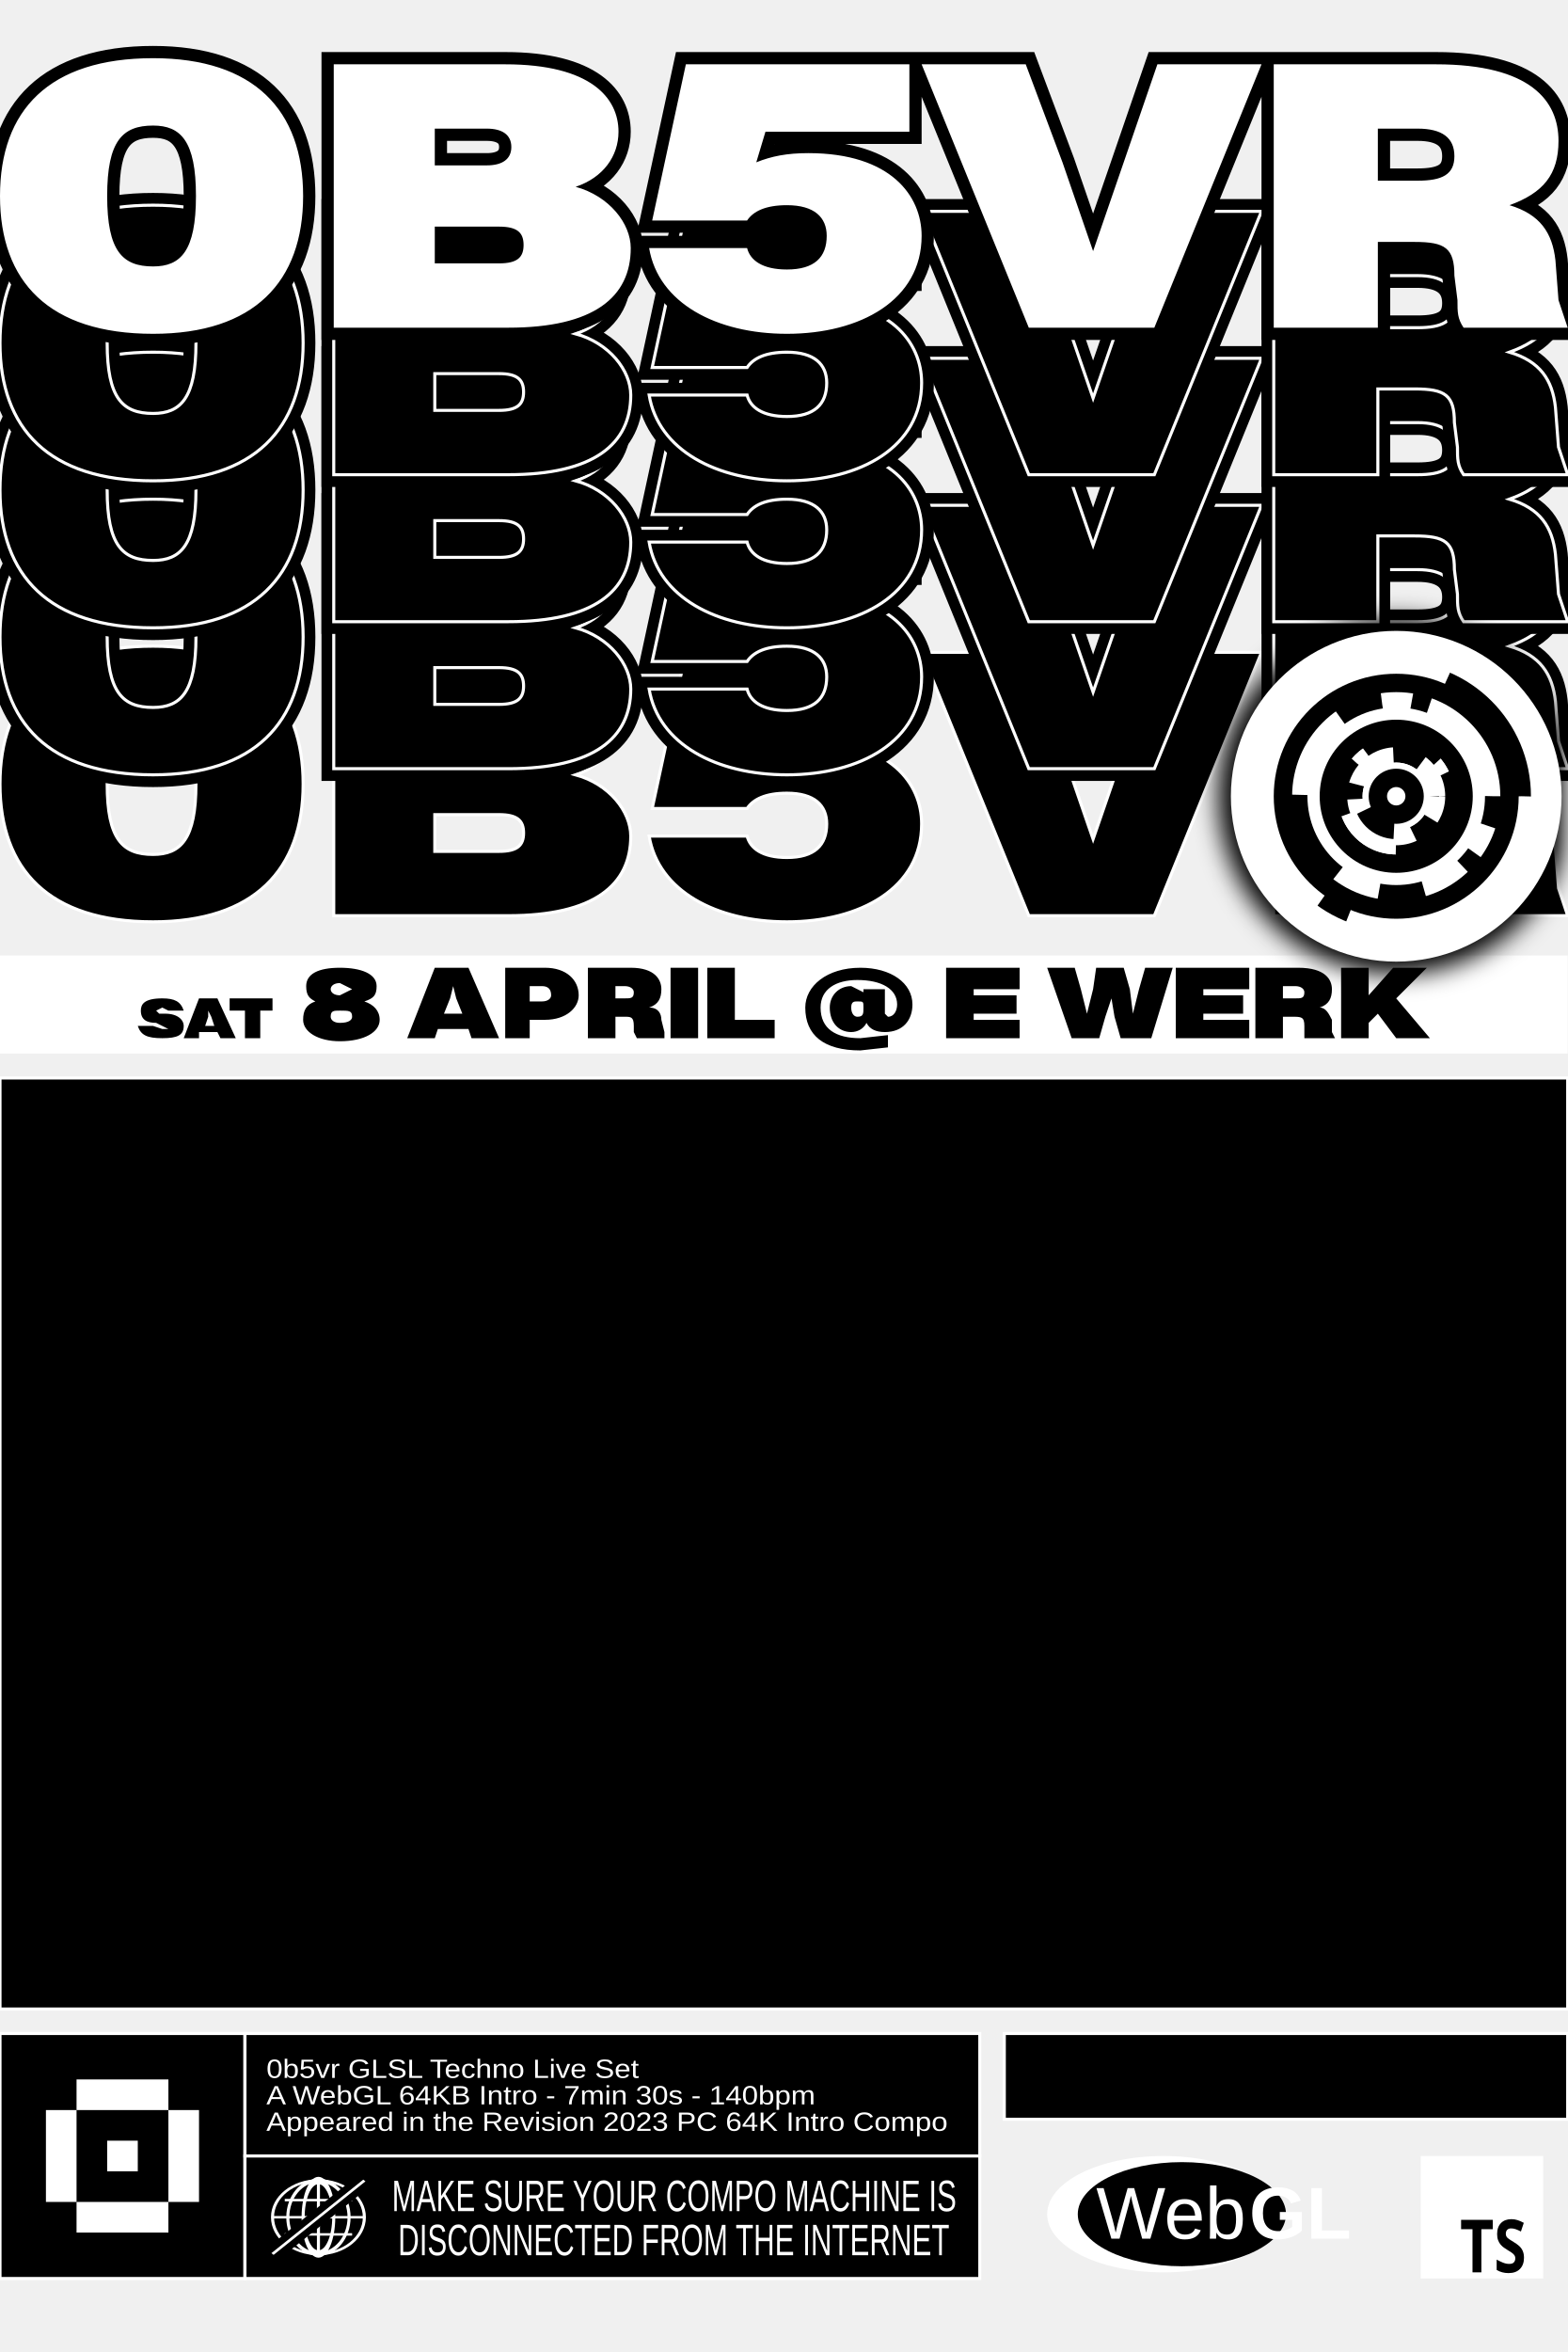
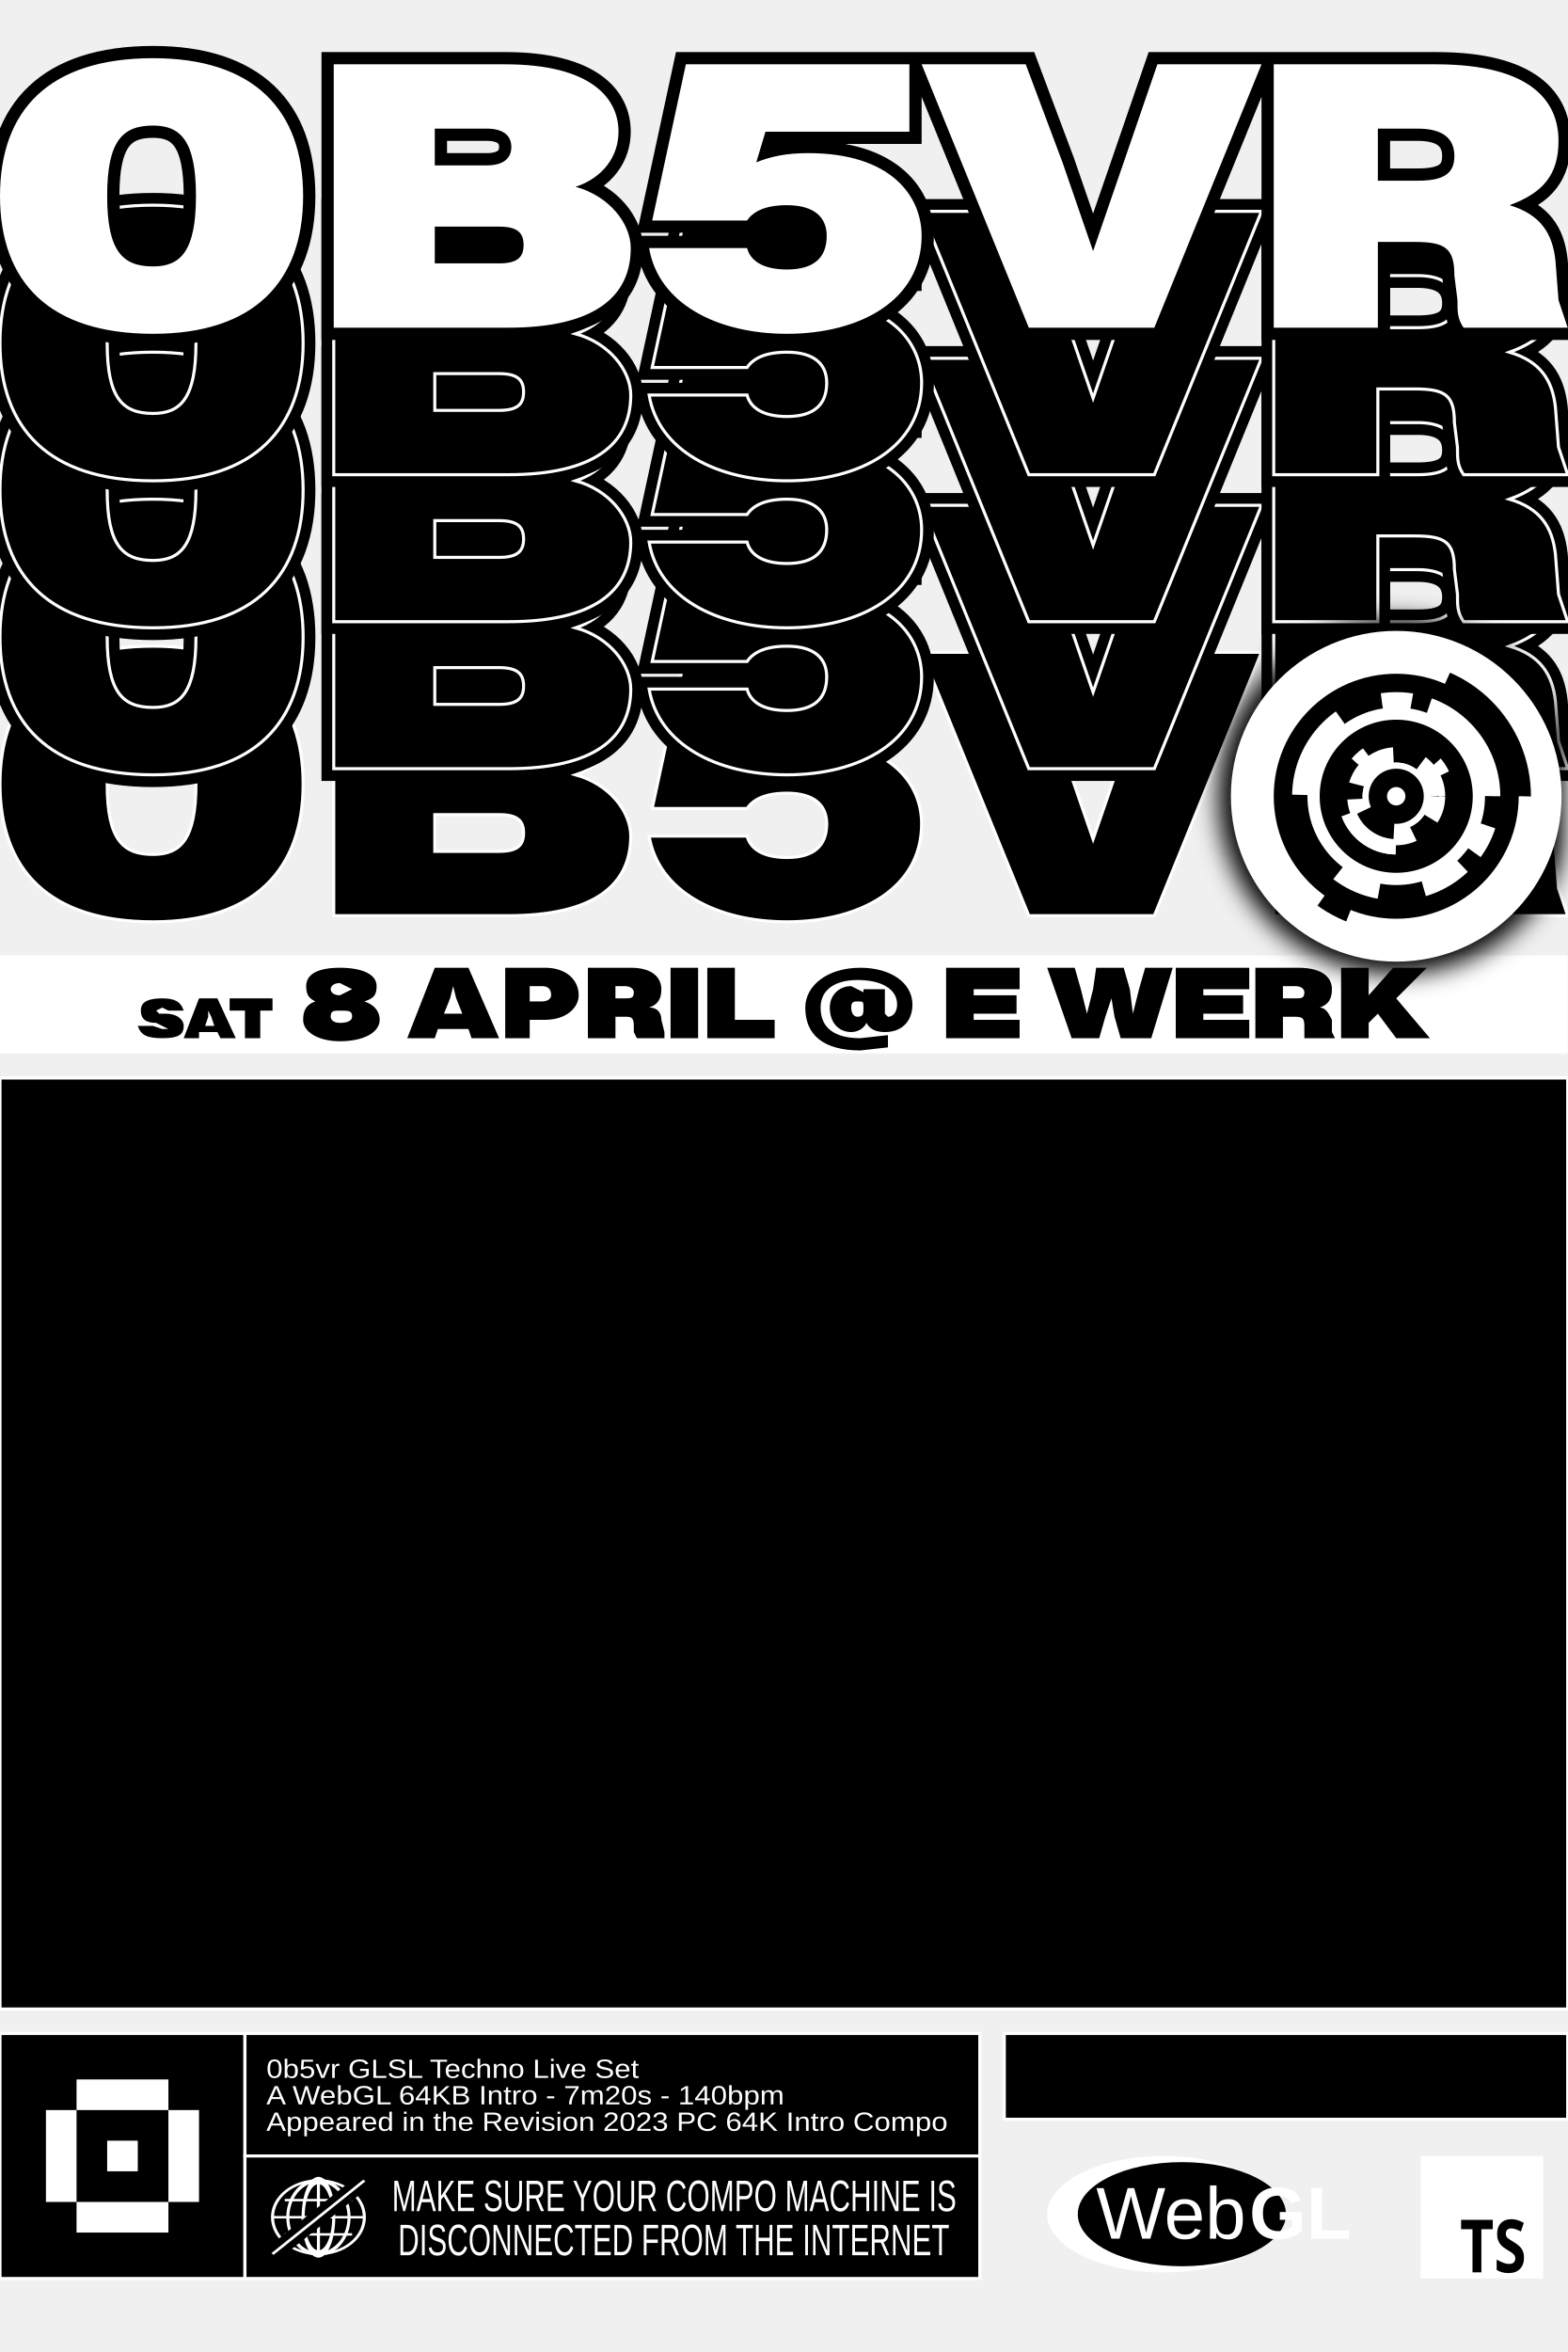
<svg xmlns="http://www.w3.org/2000/svg" viewBox="0 0 512 768" fill="#fff" font-size="24" font-family="Arial">
  <filter id="f">
    <feGaussianBlur stdDeviation="4" />
  </filter>
  <g transform="translate(0 192)" id="4">
    <path d="M50 109C16 109 0 92 0 64s16-45 50-45c33 0 49 17 49 45s-16 45-49 45Zm0-22c9 0 14-5 14-23s-5-23-14-23c-10 0-15 5-15 23s5 23 15 23Zm138-26c11 3 18 12 18 20 0 16-12 26-40 26h-57V21h56c28 0 37 11 37 22 0 8-5 15-14 18Zm-25 25c6 0 8-2 8-6s-2-6-8-6h-21v12h21Zm-4-44h-17v12h17c5 0 8-2 8-6s-3-6-8-6Zm105 8c27 0 37 14 37 27 0 21-20 32-44 32-23 0-42-10-45-28h32c1 4 5 7 13 7 9 0 13-4 13-11 0-6-4-10-13-10-7 0-11 2-13 5h-31l11-51h73v22h-47l-3 10c5-2 10-3 17-3Zm114-29h34l-35 86h-41l-35-86h34l12 32 10 29 10-29 11-32Zm131 77 3 9h-34c-2-3-2-5-2-9l-1-8c0-9-3-11-13-11h-12v28h-34V21h53c31 0 40 12 40 25 0 11-5 17-16 21 10 3 14 9 15 18l1 13Zm-46-39c8 0 12-2 12-8s-4-9-12-9h-13v17h13Z" fill="#000" stroke="#fff" />
  </g>
  <g transform="translate(0 144)" id="3">
    <path d="M50 109C16 109 0 92 0 64s16-45 50-45c33 0 49 17 49 45s-16 45-49 45Zm0-22c9 0 14-5 14-23s-5-23-14-23c-10 0-15 5-15 23s5 23 15 23Zm138-26c11 3 18 12 18 20 0 16-12 26-40 26h-57V21h56c28 0 37 11 37 22 0 8-5 15-14 18Zm-25 25c6 0 8-2 8-6s-2-6-8-6h-21v12h21Zm-4-44h-17v12h17c5 0 8-2 8-6s-3-6-8-6Zm105 8c27 0 37 14 37 27 0 21-20 32-44 32-23 0-42-10-45-28h32c1 4 5 7 13 7 9 0 13-4 13-11 0-6-4-10-13-10-7 0-11 2-13 5h-31l11-51h73v22h-47l-3 10c5-2 10-3 17-3Zm114-29h34l-35 86h-41l-35-86h34l12 32 10 29 10-29 11-32Zm131 77 3 9h-34c-2-3-2-5-2-9l-1-8c0-9-3-11-13-11h-12v28h-34V21h53c31 0 40 12 40 25 0 11-5 17-16 21 10 3 14 9 15 18l1 13Zm-46-39c8 0 12-2 12-8s-4-9-12-9h-13v17h13Z" stroke-width="8" stroke="#000" />
    <path d="M50 109C16 109 0 92 0 64s16-45 50-45c33 0 49 17 49 45s-16 45-49 45Zm0-22c9 0 14-5 14-23s-5-23-14-23c-10 0-15 5-15 23s5 23 15 23Zm138-26c11 3 18 12 18 20 0 16-12 26-40 26h-57V21h56c28 0 37 11 37 22 0 8-5 15-14 18Zm-25 25c6 0 8-2 8-6s-2-6-8-6h-21v12h21Zm-4-44h-17v12h17c5 0 8-2 8-6s-3-6-8-6Zm105 8c27 0 37 14 37 27 0 21-20 32-44 32-23 0-42-10-45-28h32c1 4 5 7 13 7 9 0 13-4 13-11 0-6-4-10-13-10-7 0-11 2-13 5h-31l11-51h73v22h-47l-3 10c5-2 10-3 17-3Zm114-29h34l-35 86h-41l-35-86h34l12 32 10 29 10-29 11-32Zm131 77 3 9h-34c-2-3-2-5-2-9l-1-8c0-9-3-11-13-11h-12v28h-34V21h53c31 0 40 12 40 25 0 11-5 17-16 21 10 3 14 9 15 18l1 13Zm-46-39c8 0 12-2 12-8s-4-9-12-9h-13v17h13Z" fill="#000" stroke="#fff" />
  </g>
  <g transform="translate(0 96)" id="2">
    <path d="M50 109C16 109 0 92 0 64s16-45 50-45c33 0 49 17 49 45s-16 45-49 45Zm0-22c9 0 14-5 14-23s-5-23-14-23c-10 0-15 5-15 23s5 23 15 23Zm138-26c11 3 18 12 18 20 0 16-12 26-40 26h-57V21h56c28 0 37 11 37 22 0 8-5 15-14 18Zm-25 25c6 0 8-2 8-6s-2-6-8-6h-21v12h21Zm-4-44h-17v12h17c5 0 8-2 8-6s-3-6-8-6Zm105 8c27 0 37 14 37 27 0 21-20 32-44 32-23 0-42-10-45-28h32c1 4 5 7 13 7 9 0 13-4 13-11 0-6-4-10-13-10-7 0-11 2-13 5h-31l11-51h73v22h-47l-3 10c5-2 10-3 17-3Zm114-29h34l-35 86h-41l-35-86h34l12 32 10 29 10-29 11-32Zm131 77 3 9h-34c-2-3-2-5-2-9l-1-8c0-9-3-11-13-11h-12v28h-34V21h53c31 0 40 12 40 25 0 11-5 17-16 21 10 3 14 9 15 18l1 13Zm-46-39c8 0 12-2 12-8s-4-9-12-9h-13v17h13Z" stroke-width="8" stroke="#000" />
    <path d="M50 109C16 109 0 92 0 64s16-45 50-45c33 0 49 17 49 45s-16 45-49 45Zm0-22c9 0 14-5 14-23s-5-23-14-23c-10 0-15 5-15 23s5 23 15 23Zm138-26c11 3 18 12 18 20 0 16-12 26-40 26h-57V21h56c28 0 37 11 37 22 0 8-5 15-14 18Zm-25 25c6 0 8-2 8-6s-2-6-8-6h-21v12h21Zm-4-44h-17v12h17c5 0 8-2 8-6s-3-6-8-6Zm105 8c27 0 37 14 37 27 0 21-20 32-44 32-23 0-42-10-45-28h32c1 4 5 7 13 7 9 0 13-4 13-11 0-6-4-10-13-10-7 0-11 2-13 5h-31l11-51h73v22h-47l-3 10c5-2 10-3 17-3Zm114-29h34l-35 86h-41l-35-86h34l12 32 10 29 10-29 11-32Zm131 77 3 9h-34c-2-3-2-5-2-9l-1-8c0-9-3-11-13-11h-12v28h-34V21h53c31 0 40 12 40 25 0 11-5 17-16 21 10 3 14 9 15 18l1 13Zm-46-39c8 0 12-2 12-8s-4-9-12-9h-13v17h13Z" fill="#000" stroke="#fff" />
  </g>
  <g transform="translate(0 48)" id="1">
    <path d="M50 109C16 109 0 92 0 64s16-45 50-45c33 0 49 17 49 45s-16 45-49 45Zm0-22c9 0 14-5 14-23s-5-23-14-23c-10 0-15 5-15 23s5 23 15 23Zm138-26c11 3 18 12 18 20 0 16-12 26-40 26h-57V21h56c28 0 37 11 37 22 0 8-5 15-14 18Zm-25 25c6 0 8-2 8-6s-2-6-8-6h-21v12h21Zm-4-44h-17v12h17c5 0 8-2 8-6s-3-6-8-6Zm105 8c27 0 37 14 37 27 0 21-20 32-44 32-23 0-42-10-45-28h32c1 4 5 7 13 7 9 0 13-4 13-11 0-6-4-10-13-10-7 0-11 2-13 5h-31l11-51h73v22h-47l-3 10c5-2 10-3 17-3Zm114-29h34l-35 86h-41l-35-86h34l12 32 10 29 10-29 11-32Zm131 77 3 9h-34c-2-3-2-5-2-9l-1-8c0-9-3-11-13-11h-12v28h-34V21h53c31 0 40 12 40 25 0 11-5 17-16 21 10 3 14 9 15 18l1 13Zm-46-39c8 0 12-2 12-8s-4-9-12-9h-13v17h13Z" stroke-width="8" stroke="#000" />
    <path d="M50 109C16 109 0 92 0 64s16-45 50-45c33 0 49 17 49 45s-16 45-49 45Zm0-22c9 0 14-5 14-23s-5-23-14-23c-10 0-15 5-15 23s5 23 15 23Zm138-26c11 3 18 12 18 20 0 16-12 26-40 26h-57V21h56c28 0 37 11 37 22 0 8-5 15-14 18Zm-25 25c6 0 8-2 8-6s-2-6-8-6h-21v12h21Zm-4-44h-17v12h17c5 0 8-2 8-6s-3-6-8-6Zm105 8c27 0 37 14 37 27 0 21-20 32-44 32-23 0-42-10-45-28h32c1 4 5 7 13 7 9 0 13-4 13-11 0-6-4-10-13-10-7 0-11 2-13 5h-31l11-51h73v22h-47l-3 10c5-2 10-3 17-3Zm114-29h34l-35 86h-41l-35-86h34l12 32 10 29 10-29 11-32Zm131 77 3 9h-34c-2-3-2-5-2-9l-1-8c0-9-3-11-13-11h-12v28h-34V21h53c31 0 40 12 40 25 0 11-5 17-16 21 10 3 14 9 15 18l1 13Zm-46-39c8 0 12-2 12-8s-4-9-12-9h-13v17h13Z" fill="#000" stroke="#fff" />
  </g>
  <g id="0">
    <path d="M50 109C16 109 0 92 0 64s16-45 50-45c33 0 49 17 49 45s-16 45-49 45Zm0-22c9 0 14-5 14-23s-5-23-14-23c-10 0-15 5-15 23s5 23 15 23Zm138-26c11 3 18 12 18 20 0 16-12 26-40 26h-57V21h56c28 0 37 11 37 22 0 8-5 15-14 18Zm-25 25c6 0 8-2 8-6s-2-6-8-6h-21v12h21Zm-4-44h-17v12h17c5 0 8-2 8-6s-3-6-8-6Zm105 8c27 0 37 14 37 27 0 21-20 32-44 32-23 0-42-10-45-28h32c1 4 5 7 13 7 9 0 13-4 13-11 0-6-4-10-13-10-7 0-11 2-13 5h-31l11-51h73v22h-47l-3 10c5-2 10-3 17-3Zm114-29h34l-35 86h-41l-35-86h34l12 32 10 29 10-29 11-32Zm131 77 3 9h-34c-2-3-2-5-2-9l-1-8c0-9-3-11-13-11h-12v28h-34V21h53c31 0 40 12 40 25 0 11-5 17-16 21 10 3 14 9 15 18l1 13Zm-46-39c8 0 12-2 12-8s-4-9-12-9h-13v17h13Z" stroke-width="8" stroke="#000" />
    <path d="M50 109C16 109 0 92 0 64s16-45 50-45c33 0 49 17 49 45s-16 45-49 45Zm0-22c9 0 14-5 14-23s-5-23-14-23c-10 0-15 5-15 23s5 23 15 23Zm138-26c11 3 18 12 18 20 0 16-12 26-40 26h-57V21h56c28 0 37 11 37 22 0 8-5 15-14 18Zm-25 25c6 0 8-2 8-6s-2-6-8-6h-21v12h21Zm-4-44h-17v12h17c5 0 8-2 8-6s-3-6-8-6Zm105 8c27 0 37 14 37 27 0 21-20 32-44 32-23 0-42-10-45-28h32c1 4 5 7 13 7 9 0 13-4 13-11 0-6-4-10-13-10-7 0-11 2-13 5h-31l11-51h73v22h-47l-3 10c5-2 10-3 17-3Zm114-29h34l-35 86h-41l-35-86h34l12 32 10 29 10-29 11-32Zm131 77 3 9h-34c-2-3-2-5-2-9l-1-8c0-9-3-11-13-11h-12v28h-34V21h53c31 0 40 12 40 25 0 11-5 17-16 21 10 3 14 9 15 18l1 13Zm-46-39c8 0 12-2 12-8s-4-9-12-9h-13v17h13Z" />
  </g>
  <g transform="translate(0 312)">
    <rect width="512" height="32" id="5" />
    <path d="M53 27c-5 0-7-1-8-4h5l3 1h2l-2-1-2-1c-3 0-5-1-5-4 0-2 1-4 7-4 4 0 6 1 7 4h-5l-2-1-2 1 1 1h2c4 0 6 2 6 4 0 3-2 4-7 4Zm19 0-1-2h-6v2h-5l5-13h6l6 13h-5Zm-5-4h3l-1-3-1-2v2l-1 3Zm22-9v4h-4v9h-5v-9h-5v-4h14Zm30 1c3 1 5 3 5 6 0 4-5 7-13 7-7 0-12-3-12-7 0-3 1-5 4-6-2-1-3-2-3-5 0-4 4-6 11-6s12 2 12 6c0 3-1 4-4 5Zm-8 7c3 0 4-1 4-2 0-2-1-2-4-2-2 0-3 0-3 2 0 1 1 2 3 2Zm0-13c-2 0-3 1-3 2s1 2 3 2l4-2-4-2Zm43 18-1-3h-10l-1 3h-9l9-23h11l10 23h-9Zm-9-8h6l-2-5-1-4-1 4-2 5Zm33-15c7 0 11 4 11 9 0 4-4 8-11 8h-5v6h-8V4h13Zm-1 11c2 0 3-1 3-2 0-2-1-3-3-3h-4v5h4Zm40 10v2h-9l-1-2v-2c0-3-1-3-3-3h-3v7h-9V4h14c8 0 10 4 10 7s-1 5-4 6c3 0 4 2 4 4l1 4Zm-13-11c2 0 3 0 3-2 0-1-1-2-3-2h-3v4h3Zm15 13V4h9v23h-9Zm21-6h13v6h-22V4h9v17Zm42-10h7v8l1 1c2 0 3-2 3-4 0-5-5-8-13-8-7 0-12 3-12 9 0 7 5 10 13 10l9-1v4l-9 1c-12 0-18-5-18-14 0-7 7-13 18-13 10 0 17 5 17 12 0 5-3 9-9 9-3 0-5-1-6-3-1 2-3 3-5 3-4 0-7-3-7-8 0-4 3-7 7-7l4 2v-1Zm-2 9c2 0 2-1 2-3s0-2-2-2c-1 0-2 0-2 2s1 3 2 3Zm53-9h-15v2h14v6h-14v2h15v6h-24V4h24v7Zm41-7h9l-7 23h-10l-2-7-1-6-2 6-2 7h-9l-8-23h9l2 7 2 8 2-8 1-7h9l2 7 1 8 2-8 2-7Zm34 7h-15v2h13v6h-13v2h15v6h-24V4h24v7Zm27 14 1 2h-10v-4c0-3-1-3-4-3h-3v7h-9V4h14c9 0 11 4 11 7s-1 5-4 6c2 0 3 2 4 4v4Zm-12-11c2 0 3 0 3-2 0-1-1-2-3-2h-4v4h4Zm33 13-6-8-3 3v5h-9V4h9v9l8-9h11l-10 10 11 13h-11Z" fill="#000" id="6" />
  </g>
  <g transform="translate(456 260)" stroke-width="6" id="7">
    <circle r="58" fill="#000" filter="url(#f)" />
    <circle r="54" fill="#fff" />
    <g id="8">
      <circle r="41" stroke="#000" stroke-dasharray="0 80 10 120 60" />
      <circle r="37" stroke="#000" />
      <circle r="32" stroke="#000" stroke-dasharray="10 10 6 15 15 15 30 30 15 10 6 60" />
      <circle r="22" stroke="#000" />
      <circle r="19" stroke="#000" stroke-dasharray="30 23 20 5 28 5 60" />
      <circle r="14" stroke="#000" stroke-dasharray="0 8 8 27 5 17 10 2000" />
      <circle r="11" stroke="#000" stroke-dasharray="0 18 12 2000" />
      <circle r="6" stroke="#000" />
    </g>
  </g>
  <g transform="translate(0 352)" id="9">
    <rect width="512" height="304" fill="#000" stroke="#fff" />
  </g>
  <g transform="translate(0 664)" id="11">
    <rect width="80" height="80" fill="#000" stroke="#fff" />
    <g transform="scale(5 5)" id="12">
      <rect x="7" y="7" width="2" height="2" />
      <rect x="3" y="5" width="2" height="6" />
      <rect x="11" y="5" width="2" height="6" />
      <rect x="5" y="3" width="6" height="2" />
      <rect x="5" y="11" width="6" height="2" />
    </g>
  </g>
  <g transform="translate(80 664)" id="13">
    <rect width="240" height="40" fill="#000" stroke="#fff" />
    <g transform="translate(7 14.5) scale(.4 .36)">
      <text id="14">0b5vr GLSL Techno Live Set</text>
-       <text id="15" y="24">A WebGL 64KB Intro - 7min 30s - 140bpm</text>
+       <text id="15" y="24">A WebGL 64KB Intro - 7m20s - 140bpm</text>
      <text id="16" y="48">Appeared in the Revision 2023 PC 64K Intro Compo</text>
    </g>
  </g>
  <g transform="translate(80 704)" id="17">
    <rect width="240" height="40" fill="#000" stroke="#fff" />
    <g transform="translate(24 20) scale(1 .8)" fill="#000" stroke="#fff" id="18">
      <circle r="15" />
      <circle r="10" transform="scale(1 1.5)" />
      <circle r="5" transform="scale(1 3)" />
      <line y1="-15" y2="15" />
      <line x1="-15" x2="15" />
      <line x1="-11" y1="-7" x2="11" y2="-7" />
      <line x1="-11" y1="7" x2="11" y2="7" />
      <g id="19">
        <line x1="15" y1="-15" x2="-15" y2="15" stroke-width="6" stroke="#000" />
        <line x1="15" y1="-15" x2="-15" y2="15" />
      </g>
    </g>
    <g transform="translate(48 18) scale(.4 .6)" id="18">
      <text id="20">MAKE SURE YOUR COMPO MACHINE IS</text>
      <text id="21" x="5" y="24">DISCONNECTED FROM THE INTERNET</text>
    </g>
  </g>
  <g transform="translate(328 664)" id="22">
    <rect width="184" height="28" fill="#000" stroke="#fff" />
  </g>
  <g transform="translate(380 723)" id="24">
    <g transform="scale(2 1)">
      <circle r="19" />
      <circle r="17" cx="3" fill="#000" />
    </g>
    <text x="-22" y="8">Web</text>
    <text x="28" y="8" font-weight="bold">GL</text>
  </g>
  <g transform="translate(464 704)" id="25">
    <rect width="40" height="40" />
    <text x="16" y="38" fill="#000" font-family="Verdana" font-weight="bold" transform="scale(.8 1)">TS</text>
  </g>
</svg>
